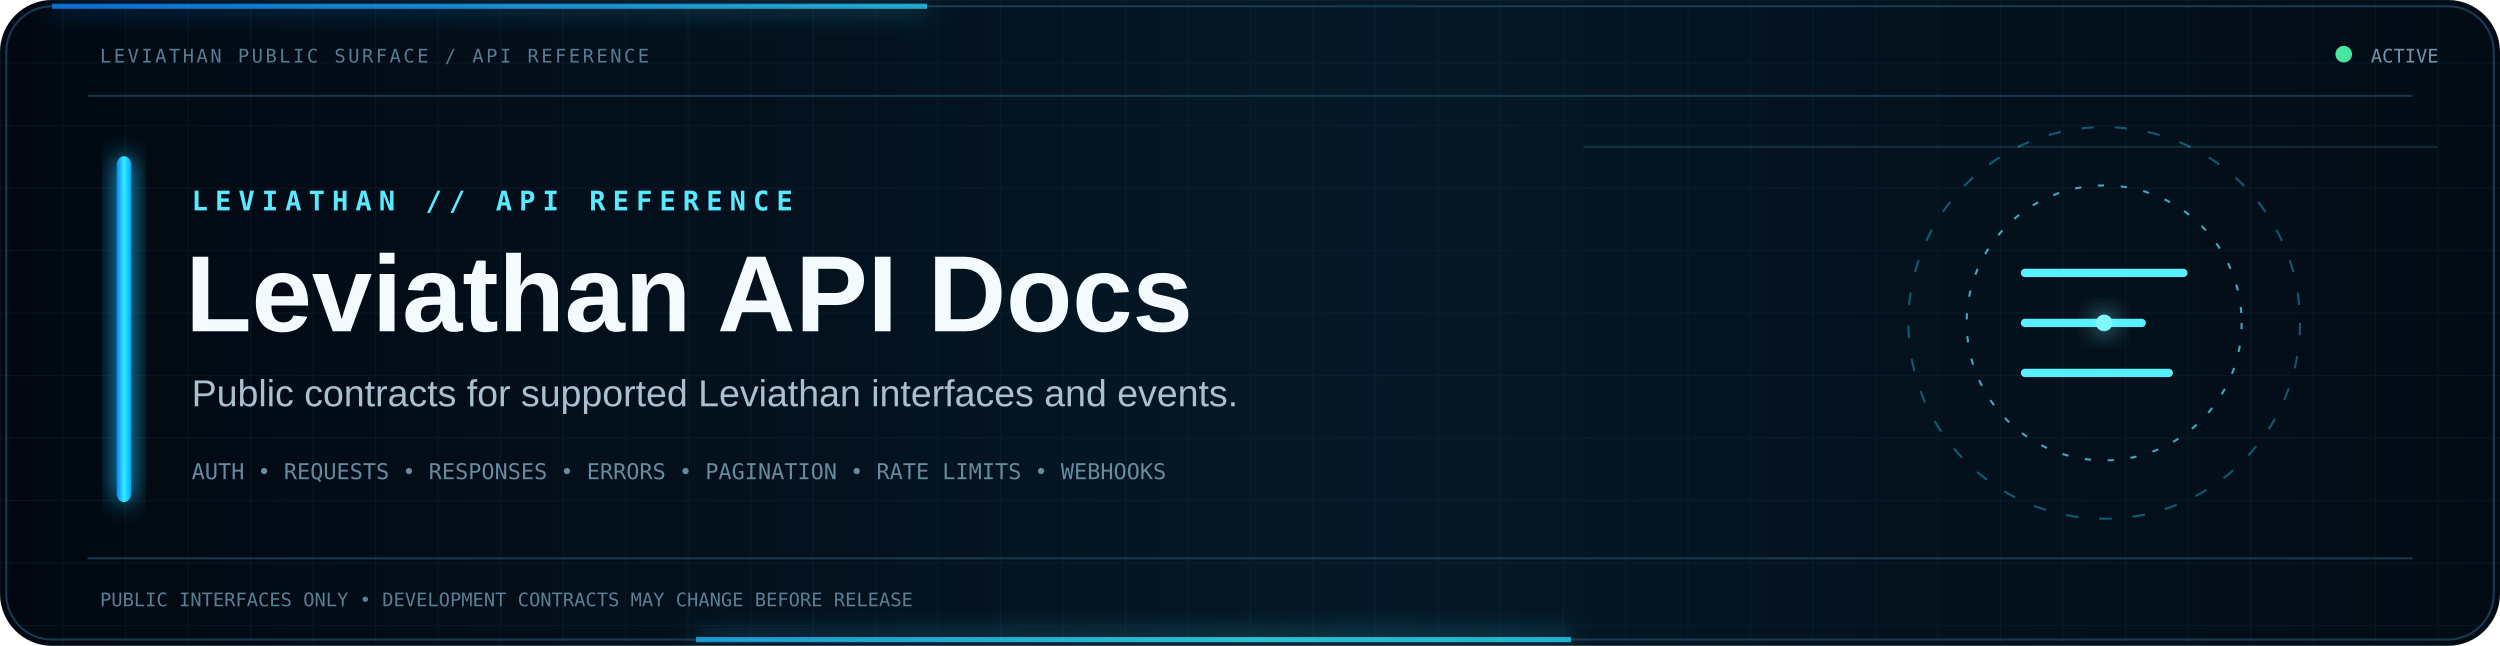
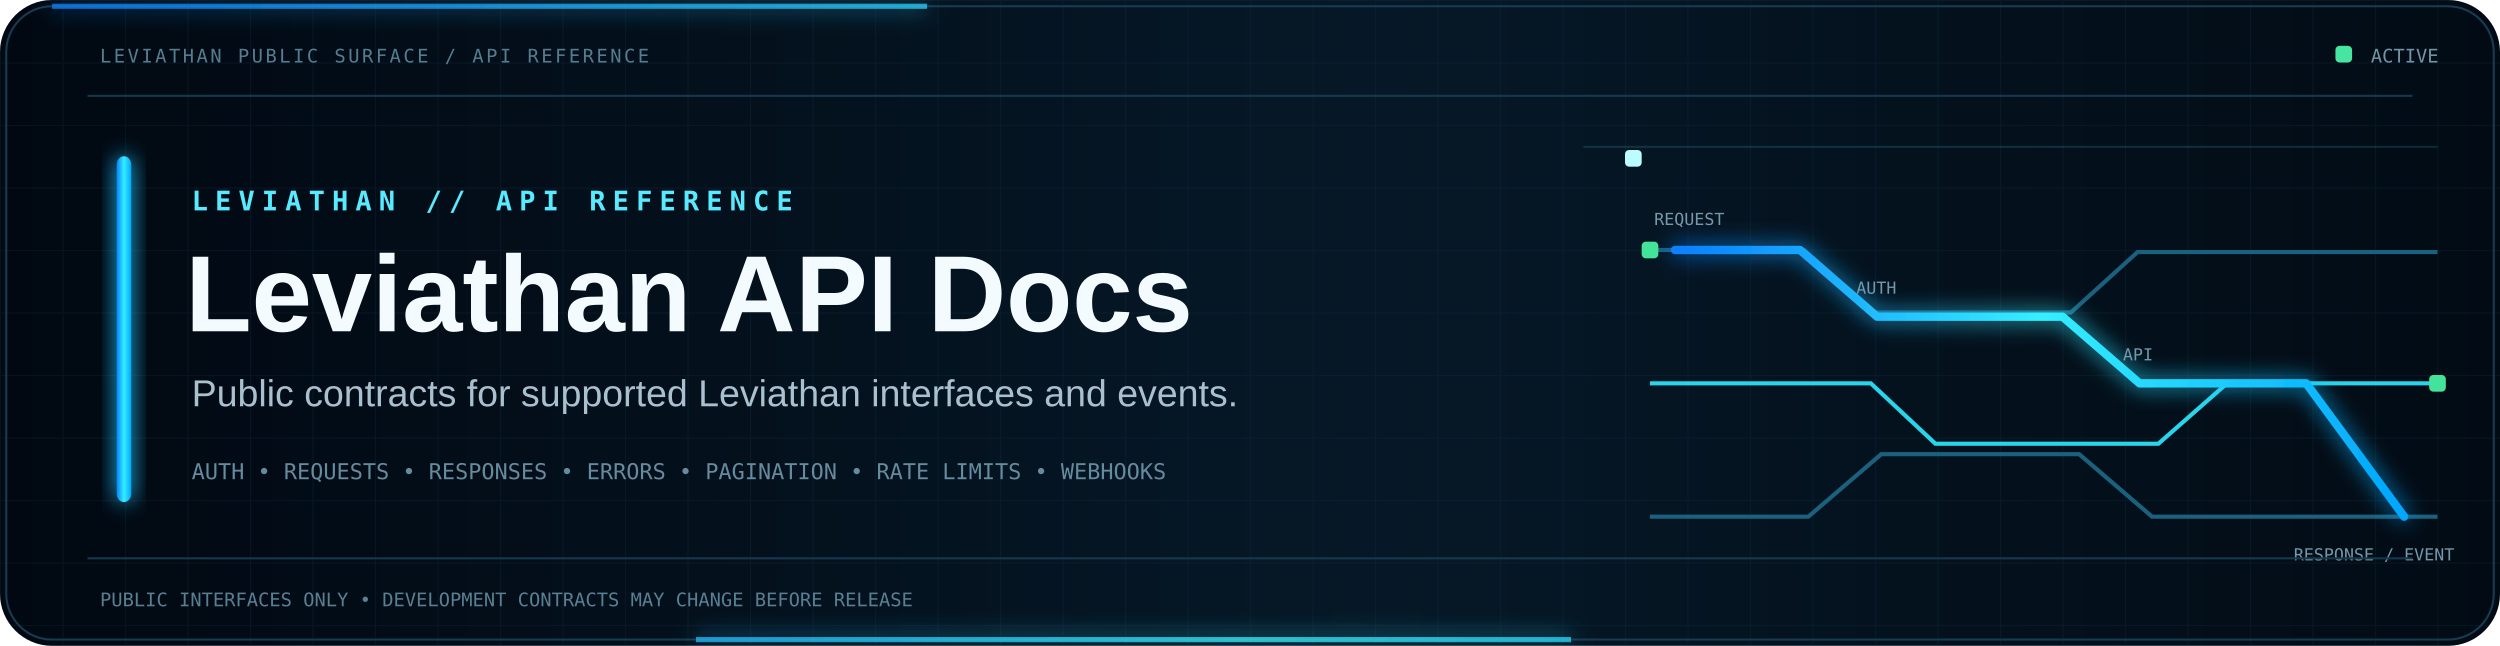
<svg xmlns="http://www.w3.org/2000/svg" width="1200" height="310" viewBox="0 0 1200 310">
  <defs>
    <linearGradient id="b" x1="0" x2="1">
      <stop stop-color="#010811" />
      <stop offset=".55" stop-color="#061827" />
      <stop offset="1" stop-color="#020b14" />
    </linearGradient>
    <linearGradient id="c" x1="0" x2="1">
      <stop stop-color="#087fff" />
      <stop offset=".5" stop-color="#35efff" />
      <stop offset="1" stop-color="#00a7ff" />
    </linearGradient>
    <filter id="g" x="-100%" y="-100%" width="300%" height="300%">
-       <feGaussianBlur stdDeviation="6" result="x" />
+       <feGaussianBlur stdDeviation="5" result="x" />
      <feMerge>
        <feMergeNode in="x" />
        <feMergeNode in="SourceGraphic" />
      </feMerge>
    </filter>
    <pattern id="p" width="30" height="30" patternUnits="userSpaceOnUse">
      <path d="M30 0H0V30" fill="none" stroke="#12344b" opacity=".25" />
    </pattern>
  </defs>
  <rect width="1200" height="310" rx="25" fill="url(#b)" />
  <rect width="1200" height="310" rx="25" fill="url(#p)" />
  <rect x="3" y="3" width="1194" height="304" rx="22" fill="none" stroke="#173b50" />
  <rect x="3" y="3" width="1194" height="304" rx="22" fill="none" stroke="url(#c)" stroke-width="2.5" stroke-dasharray="420 1480" filter="url(#g)" opacity=".75">
    <animate attributeName="stroke-dashoffset" values="0;-1900" dur="9s" repeatCount="indefinite" />
  </rect>
  <text x="48" y="30" fill="#557d91" font-family="ui-monospace,Consolas,monospace" font-size="9" letter-spacing="1.2">LEVIATHAN PUBLIC SURFACE / API REFERENCE</text>
-   <circle cx="1125" cy="26" r="4" fill="#46e5a0">
+   <rect x="1121" y="22" width="8" height="8" rx="2" fill="#46e5a0">
    <animate attributeName="opacity" values=".3;1;.3" dur="1.5s" repeatCount="indefinite" />
-   </circle>
+   </rect>
  <text x="1138" y="30" fill="#7294a6" font-family="ui-monospace,Consolas,monospace" font-size="9">ACTIVE</text>
  <line x1="42" y1="46" x2="1158" y2="46" stroke="#16384c" />
  <rect x="56" y="75" width="7" height="166" rx="4" fill="url(#c)" filter="url(#g)" />
  <text x="92" y="101" fill="#58eaff" font-family="ui-monospace,Consolas,monospace" font-size="13" font-weight="700" letter-spacing="3.4">LEVIATHAN // API REFERENCE</text>
  <text x="89" y="159" fill="#f4fbff" font-family="Segoe UI,Arial,sans-serif" font-size="52" font-weight="800">Leviathan API Docs</text>
  <text x="92" y="195" fill="#a9c0ce" font-family="Segoe UI,Arial,sans-serif" font-size="18">Public contracts for supported Leviathan interfaces and events.</text>
  <text x="92" y="230" fill="#668b9f" font-family="ui-monospace,Consolas,monospace" font-size="10.5">AUTH • REQUESTS • RESPONSES • ERRORS • PAGINATION • RATE LIMITS • WEBHOOKS</text>
-   <g transform="translate(1010 155)">
-     <circle r="94" fill="none" stroke="#13b8da" stroke-dasharray="6 10" opacity=".45">
-       <animateTransform attributeName="transform" type="rotate" from="0" to="360" dur="20s" repeatCount="indefinite" />
-     </circle>
-     <circle r="66" fill="none" stroke="#54edff" stroke-dasharray="3 8" opacity=".7">
-       <animateTransform attributeName="transform" type="rotate" from="360" to="0" dur="12s" repeatCount="indefinite" />
-     </circle>
-     <path d="M-38 -24H38M-38 0H18M-38 24H31" stroke="#58efff" stroke-width="4" stroke-linecap="round" />
-     <circle r="4" fill="#81f7ff" filter="url(#g)">
-       <animateMotion dur="4.2s" repeatCount="indefinite" path="M-65 -65 A92 92 0 1 1 -66 -64" />
-     </circle>
+   <g transform="translate(780 72)" font-family="ui-monospace,Consolas,monospace" font-size="8">
+     <path d="M12 48 H86 L120 78 H214 L246 49 H390" fill="none" stroke="#1b607c" stroke-width="2" />
+     <path d="M12 112 H118 L149 141 H256 L289 112 H390" fill="none" stroke="#29d5eb" stroke-width="2" />
+     <path d="M12 176 H88 L123 146 H218 L253 176 H390" fill="none" stroke="#1b607c" stroke-width="2" />
+     <path id="apibus" d="M24 48 H84 L121 80 H210 L247 112 H327 L374 176" fill="none" stroke="url(#c)" stroke-width="4" stroke-linejoin="round" stroke-linecap="round" filter="url(#g)" />
+     <rect width="8" height="8" rx="2" fill="#bafcff">
+       <animateMotion dur="4.1s" repeatCount="indefinite">
+         <mpath href="#apibus" />
+       </animateMotion>
+     </rect>
+     <text x="14" y="36" fill="#7598aa">REQUEST</text>
+     <text x="111" y="69" fill="#7598aa">AUTH</text>
+     <text x="239" y="101" fill="#7598aa">API</text>
+     <text x="321" y="197" fill="#7598aa">RESPONSE / EVENT</text>
+     <g fill="#43e49a">
+       <rect x="8" y="44" width="8" height="8" rx="2" />
+       <rect x="386" y="108" width="8" height="8" rx="2" />
+     </g>
  </g>
  <rect x="760" y="70" width="410" height="1" fill="#4eeeff" opacity=".14">
    <animate attributeName="y" values="70;254;70" dur="6.5s" repeatCount="indefinite" />
  </rect>
  <line x1="42" y1="268" x2="1158" y2="268" stroke="#16384c" />
  <text x="48" y="291" fill="#597f93" font-family="ui-monospace,Consolas,monospace" font-size="9">PUBLIC INTERFACES ONLY • DEVELOPMENT CONTRACTS MAY CHANGE BEFORE RELEASE</text>
</svg>
